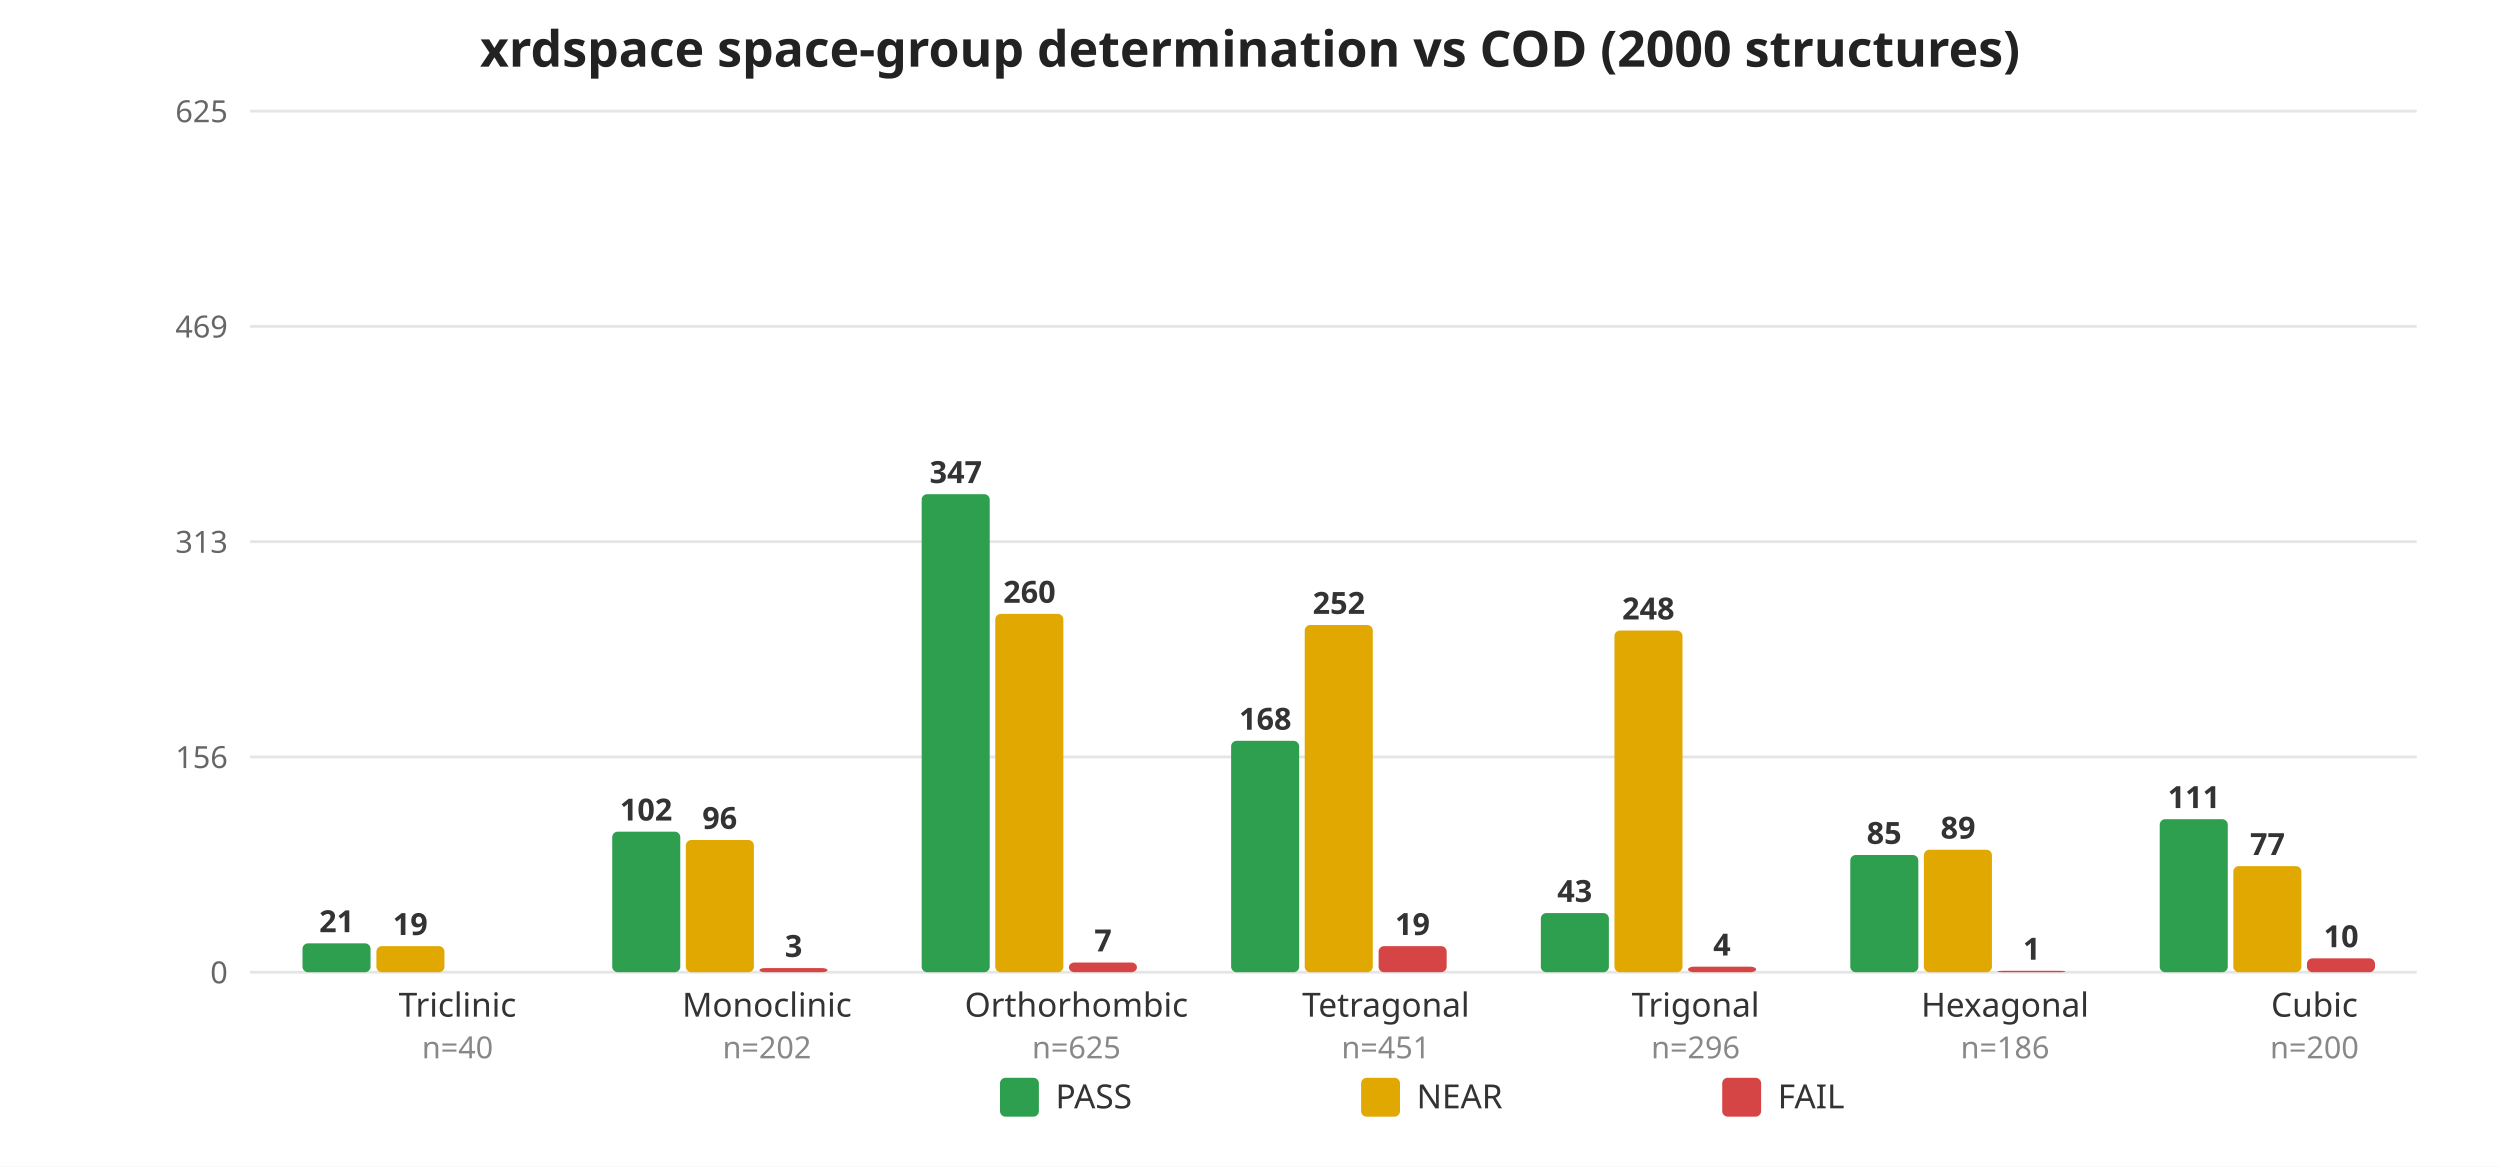
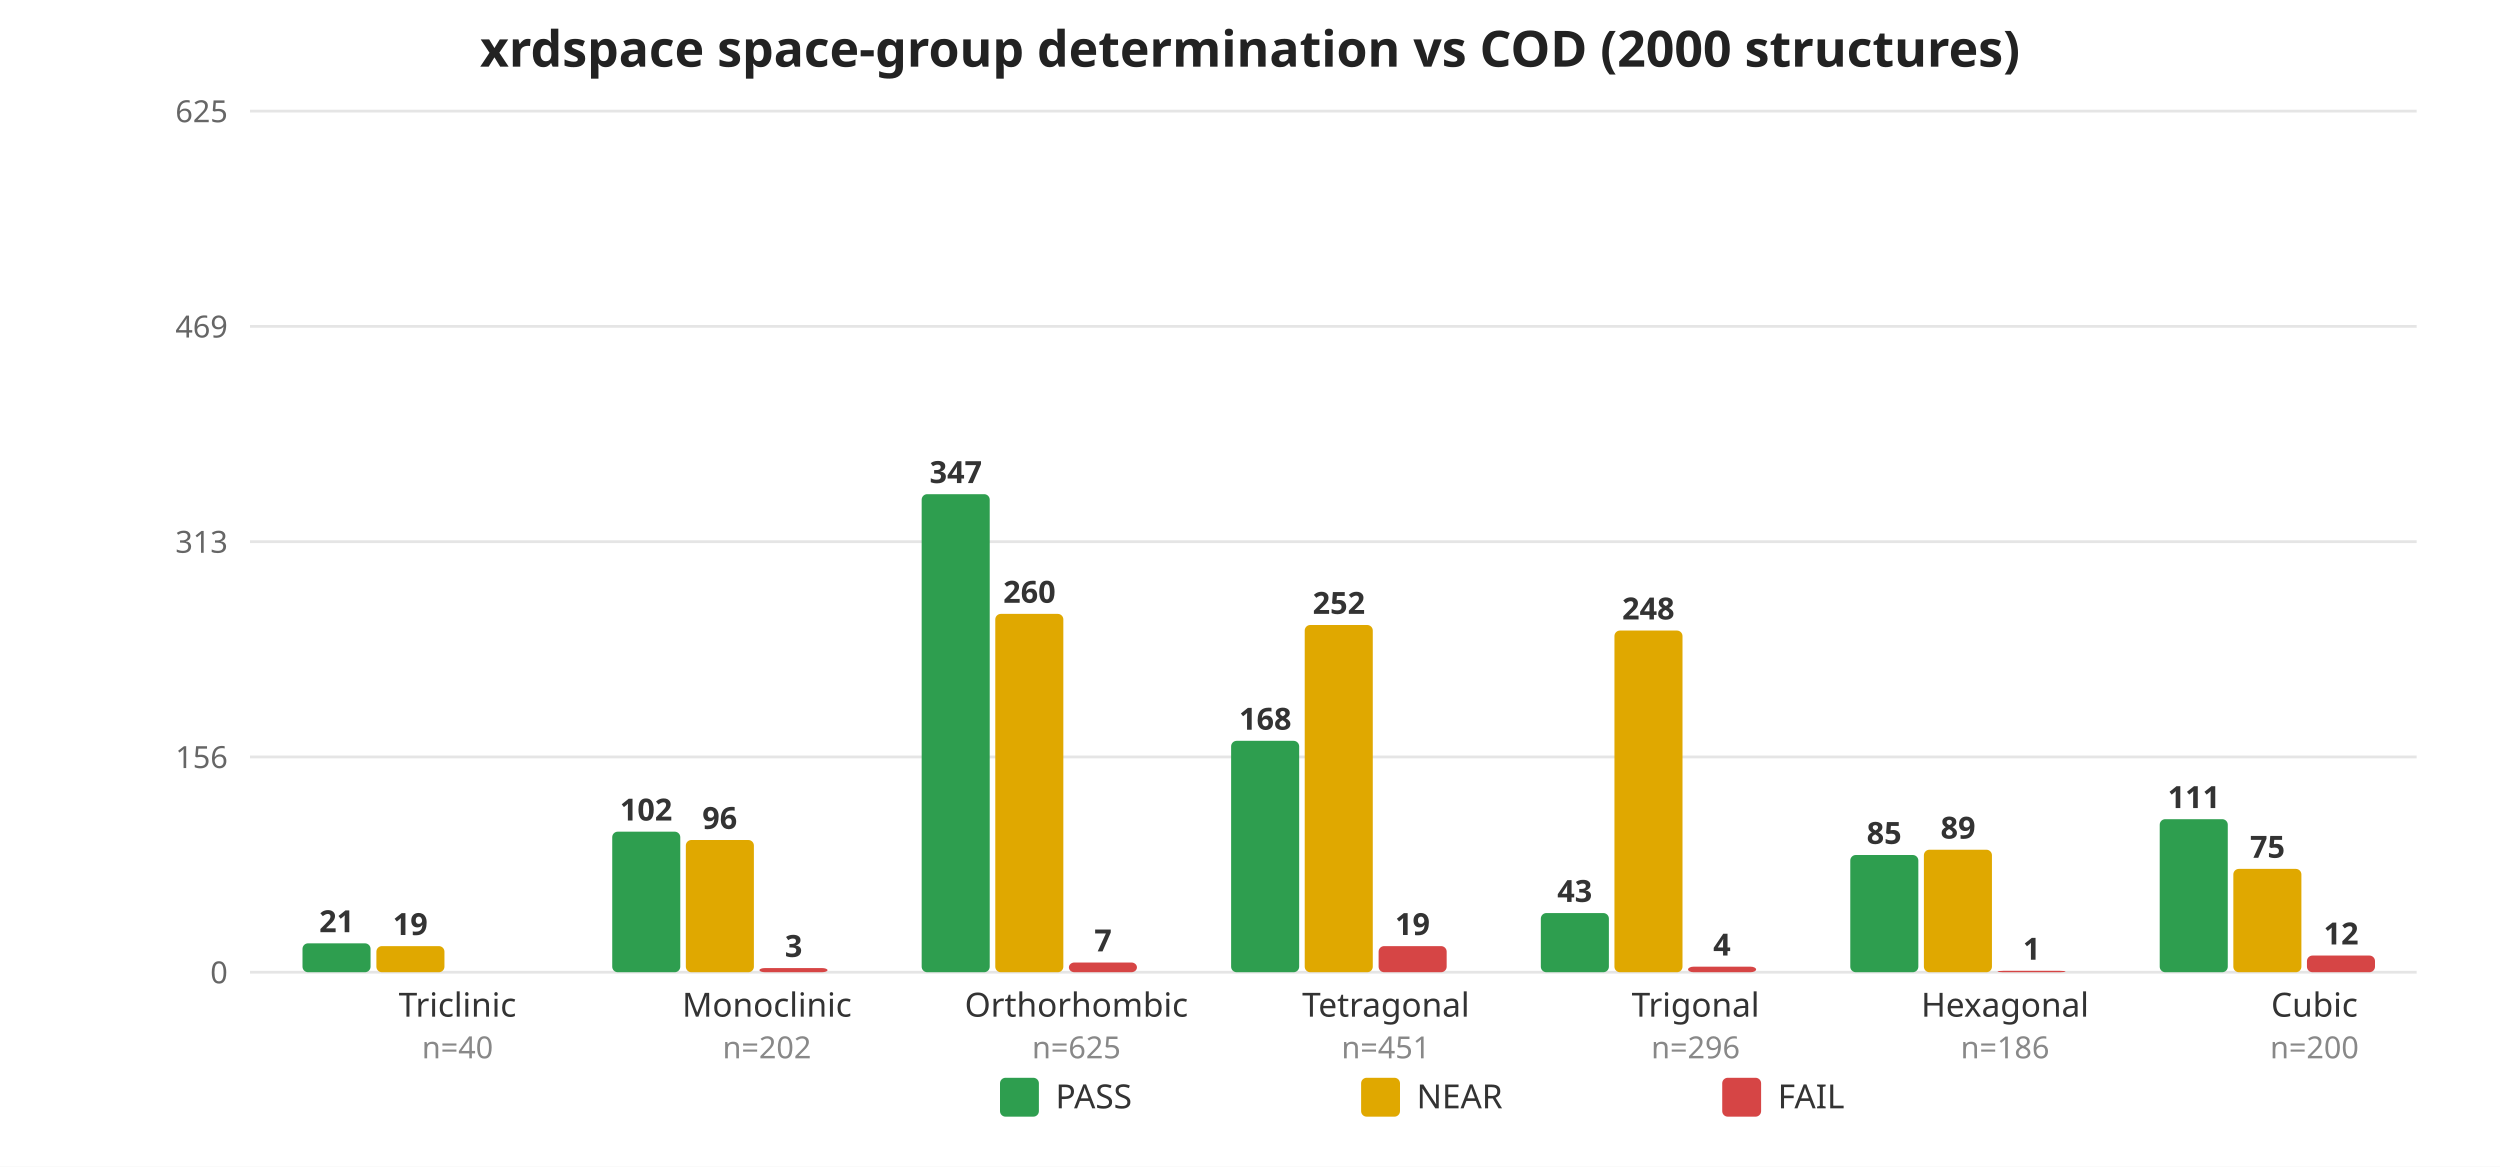
<svg xmlns="http://www.w3.org/2000/svg" width="900" height="420" viewBox="0 0 900 420" font-family="sans-serif">
  <rect x="0" y="0" width="900" height="420" fill="#ffffff" />
  <text x="450" y="24" text-anchor="middle" font-size="18" font-weight="bold" fill="#222">xrdspace space-group determination vs COD (2000 structures)</text>
  <line x1="90" y1="350" x2="870" y2="350" stroke="#e5e5e5" stroke-width="1" />
  <text x="82" y="354" text-anchor="end" font-size="11" fill="#666">0</text>
  <line x1="90" y1="272.5" x2="870" y2="272.5" stroke="#e5e5e5" stroke-width="1" />
  <text x="82" y="276.5" text-anchor="end" font-size="11" fill="#666">156</text>
  <line x1="90" y1="195" x2="870" y2="195" stroke="#e5e5e5" stroke-width="1" />
  <text x="82" y="199" text-anchor="end" font-size="11" fill="#666">313</text>
  <line x1="90" y1="117.5" x2="870" y2="117.5" stroke="#e5e5e5" stroke-width="1" />
  <text x="82" y="121.5" text-anchor="end" font-size="11" fill="#666">469</text>
  <line x1="90" y1="40" x2="870" y2="40" stroke="#e5e5e5" stroke-width="1" />
  <text x="82" y="44" text-anchor="end" font-size="11" fill="#666">625</text>
  <rect x="108.9" y="339.6" width="24.5" height="10.4" fill="#2e9e4f" rx="2" />
  <text x="121.2" y="335.6" text-anchor="middle" font-size="11" fill="#333" font-weight="bold">21</text>
  <rect x="135.5" y="340.6" width="24.5" height="9.4" fill="#e0a800" rx="2" />
  <text x="147.7" y="336.6" text-anchor="middle" font-size="11" fill="#333" font-weight="bold">19</text>
  <rect x="162.0" y="350.0" width="24.5" height="0.0" fill="#d64545" rx="2" />
  <text x="164.7" y="366" text-anchor="middle" font-size="12" fill="#333">Triclinic</text>
  <text x="164.7" y="381" text-anchor="middle" font-size="11" fill="#888">n=40</text>
  <rect x="220.4" y="299.4" width="24.5" height="50.6" fill="#2e9e4f" rx="2" />
  <text x="232.6" y="295.4" text-anchor="middle" font-size="11" fill="#333" font-weight="bold">102</text>
  <rect x="246.9" y="302.4" width="24.5" height="47.6" fill="#e0a800" rx="2" />
  <text x="259.1" y="298.4" text-anchor="middle" font-size="11" fill="#333" font-weight="bold">96</text>
  <rect x="273.4" y="348.5" width="24.5" height="1.5" fill="#d64545" rx="2" />
  <text x="285.7" y="344.5" text-anchor="middle" font-size="11" fill="#333" font-weight="bold">3</text>
  <text x="276.1" y="366" text-anchor="middle" font-size="12" fill="#333">Monoclinic</text>
  <text x="276.1" y="381" text-anchor="middle" font-size="11" fill="#888">n=202</text>
  <rect x="331.8" y="177.9" width="24.5" height="172.1" fill="#2e9e4f" rx="2" />
  <text x="344.1" y="173.9" text-anchor="middle" font-size="11" fill="#333" font-weight="bold">347</text>
  <rect x="358.3" y="221.0" width="24.5" height="129.0" fill="#e0a800" rx="2" />
  <text x="370.6" y="217.0" text-anchor="middle" font-size="11" fill="#333" font-weight="bold">260</text>
  <rect x="384.8" y="346.5" width="24.5" height="3.5" fill="#d64545" rx="2" />
  <text x="397.1" y="342.5" text-anchor="middle" font-size="11" fill="#333" font-weight="bold">7</text>
  <text x="387.5" y="366" text-anchor="middle" font-size="12" fill="#333">Orthorhombic</text>
  <text x="387.5" y="381" text-anchor="middle" font-size="11" fill="#888">n=625</text>
  <rect x="443.2" y="266.7" width="24.5" height="83.3" fill="#2e9e4f" rx="2" />
  <text x="455.5" y="262.7" text-anchor="middle" font-size="11" fill="#333" font-weight="bold">168</text>
  <rect x="469.7" y="225.0" width="24.5" height="125.0" fill="#e0a800" rx="2" />
  <text x="482.0" y="221.0" text-anchor="middle" font-size="11" fill="#333" font-weight="bold">252</text>
  <rect x="496.3" y="340.6" width="24.5" height="9.4" fill="#d64545" rx="2" />
  <text x="508.5" y="336.6" text-anchor="middle" font-size="11" fill="#333" font-weight="bold">19</text>
  <text x="498.9" y="366" text-anchor="middle" font-size="12" fill="#333">Tetragonal</text>
  <text x="498.9" y="381" text-anchor="middle" font-size="11" fill="#888">n=451</text>
  <rect x="554.7" y="328.7" width="24.5" height="21.3" fill="#2e9e4f" rx="2" />
  <text x="566.9" y="324.7" text-anchor="middle" font-size="11" fill="#333" font-weight="bold">43</text>
  <rect x="581.2" y="227.0" width="24.5" height="123.0" fill="#e0a800" rx="2" />
  <text x="593.4" y="223.0" text-anchor="middle" font-size="11" fill="#333" font-weight="bold">248</text>
  <rect x="607.7" y="348.0" width="24.5" height="2.0" fill="#d64545" rx="2" />
  <text x="619.9" y="344.0" text-anchor="middle" font-size="11" fill="#333" font-weight="bold">4</text>
  <text x="610.4" y="366" text-anchor="middle" font-size="12" fill="#333">Trigonal</text>
  <text x="610.4" y="381" text-anchor="middle" font-size="11" fill="#888">n=296</text>
  <rect x="666.1" y="307.8" width="24.5" height="42.2" fill="#2e9e4f" rx="2" />
  <text x="678.3" y="303.8" text-anchor="middle" font-size="11" fill="#333" font-weight="bold">85</text>
  <rect x="692.6" y="305.9" width="24.5" height="44.1" fill="#e0a800" rx="2" />
  <text x="704.9" y="301.9" text-anchor="middle" font-size="11" fill="#333" font-weight="bold">89</text>
  <rect x="719.1" y="349.5" width="24.5" height="0.5" fill="#d64545" rx="2" />
  <text x="731.4" y="345.5" text-anchor="middle" font-size="11" fill="#333" font-weight="bold">1</text>
  <text x="721.8" y="366" text-anchor="middle" font-size="12" fill="#333">Hexagonal</text>
  <text x="721.8" y="381" text-anchor="middle" font-size="11" fill="#888">n=186</text>
  <rect x="777.5" y="294.9" width="24.5" height="55.1" fill="#2e9e4f" rx="2" />
  <text x="789.8" y="290.9" text-anchor="middle" font-size="11" fill="#333" font-weight="bold">111</text>
-   <rect x="804.0" y="311.8" width="24.5" height="38.2" fill="#e0a800" rx="2" />
-   <text x="816.3" y="307.8" text-anchor="middle" font-size="11" fill="#333" font-weight="bold">77</text>
-   <rect x="830.5" y="345.0" width="24.5" height="5.0" fill="#d64545" rx="2" />
-   <text x="842.8" y="341.0" text-anchor="middle" font-size="11" fill="#333" font-weight="bold">10</text>
+   <rect x="804.0" y="312.8" width="24.5" height="37.2" fill="#e0a800" rx="2" />
+   <text x="816.3" y="308.8" text-anchor="middle" font-size="11" fill="#333" font-weight="bold">75</text>
+   <rect x="830.5" y="344.0" width="24.5" height="6.0" fill="#d64545" rx="2" />
+   <text x="842.8" y="340.0" text-anchor="middle" font-size="11" fill="#333" font-weight="bold">12</text>
  <text x="833.2" y="366" text-anchor="middle" font-size="12" fill="#333">Cubic</text>
  <text x="833.2" y="381" text-anchor="middle" font-size="11" fill="#888">n=200</text>
  <rect x="360" y="388" width="14" height="14" fill="#2e9e4f" rx="2" />
  <text x="380" y="399" font-size="12" fill="#333">PASS</text>
  <rect x="490" y="388" width="14" height="14" fill="#e0a800" rx="2" />
  <text x="510" y="399" font-size="12" fill="#333">NEAR</text>
  <rect x="620" y="388" width="14" height="14" fill="#d64545" rx="2" />
  <text x="640" y="399" font-size="12" fill="#333">FAIL</text>
</svg>
